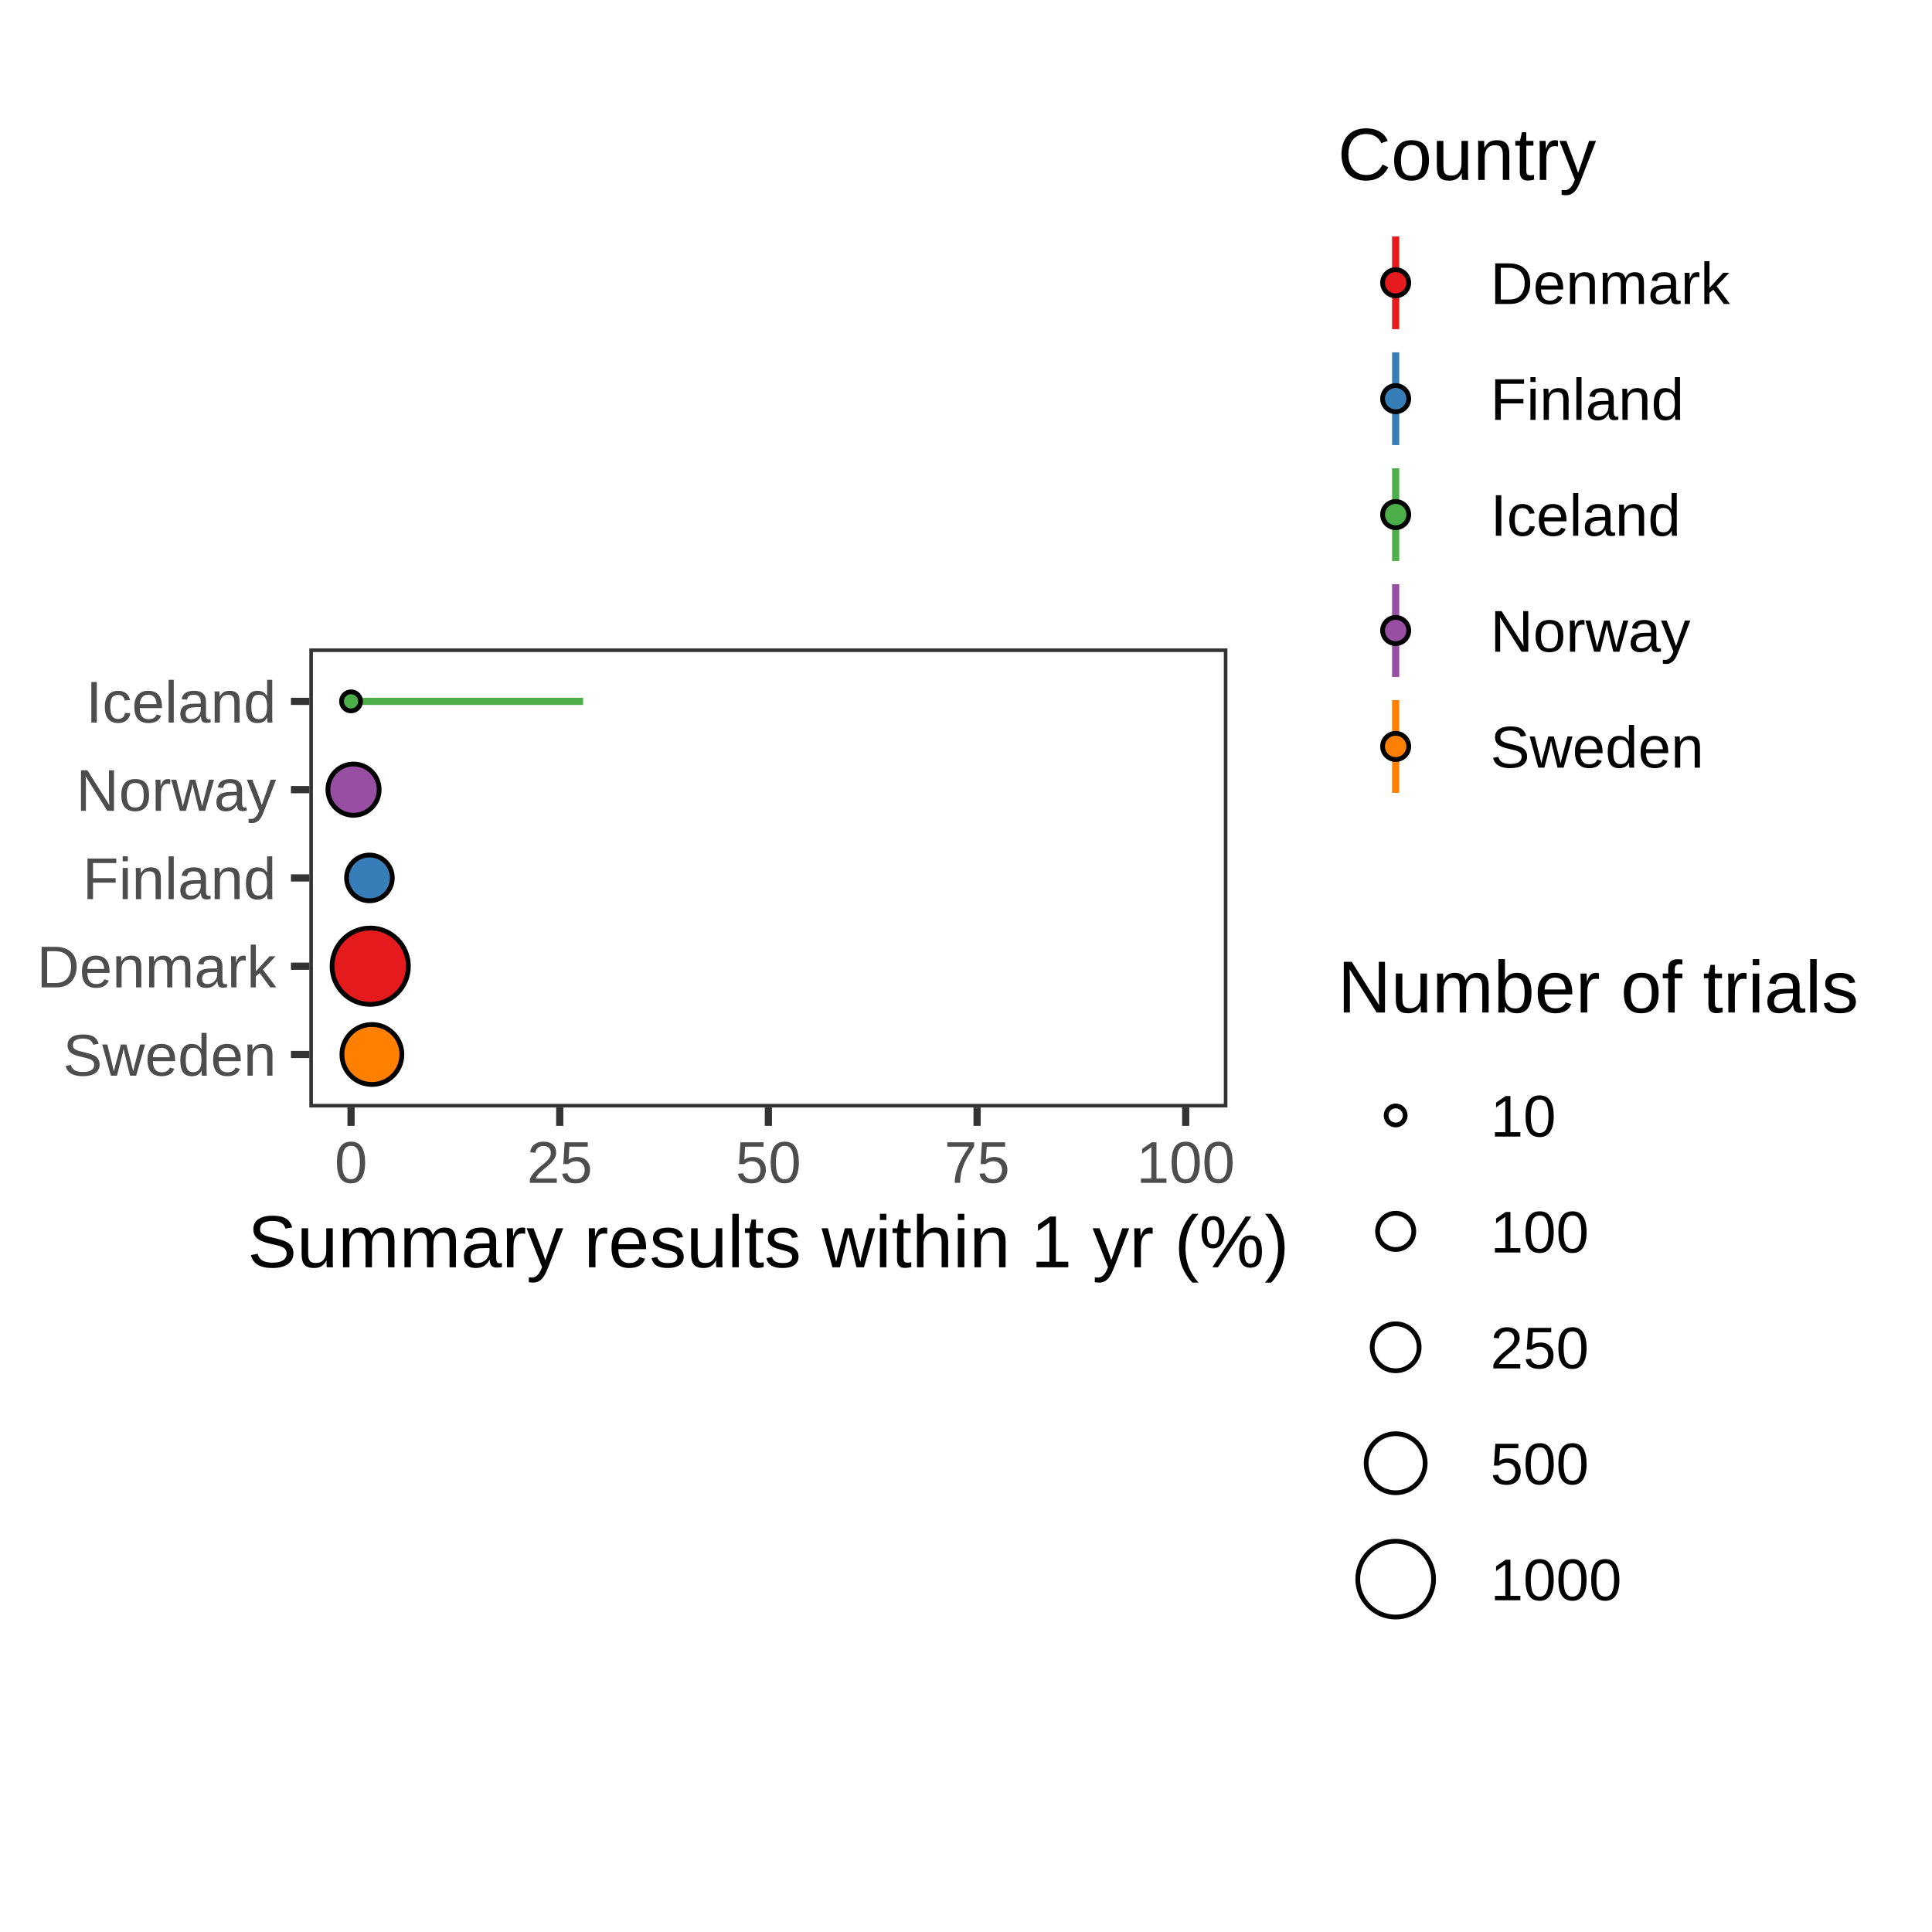
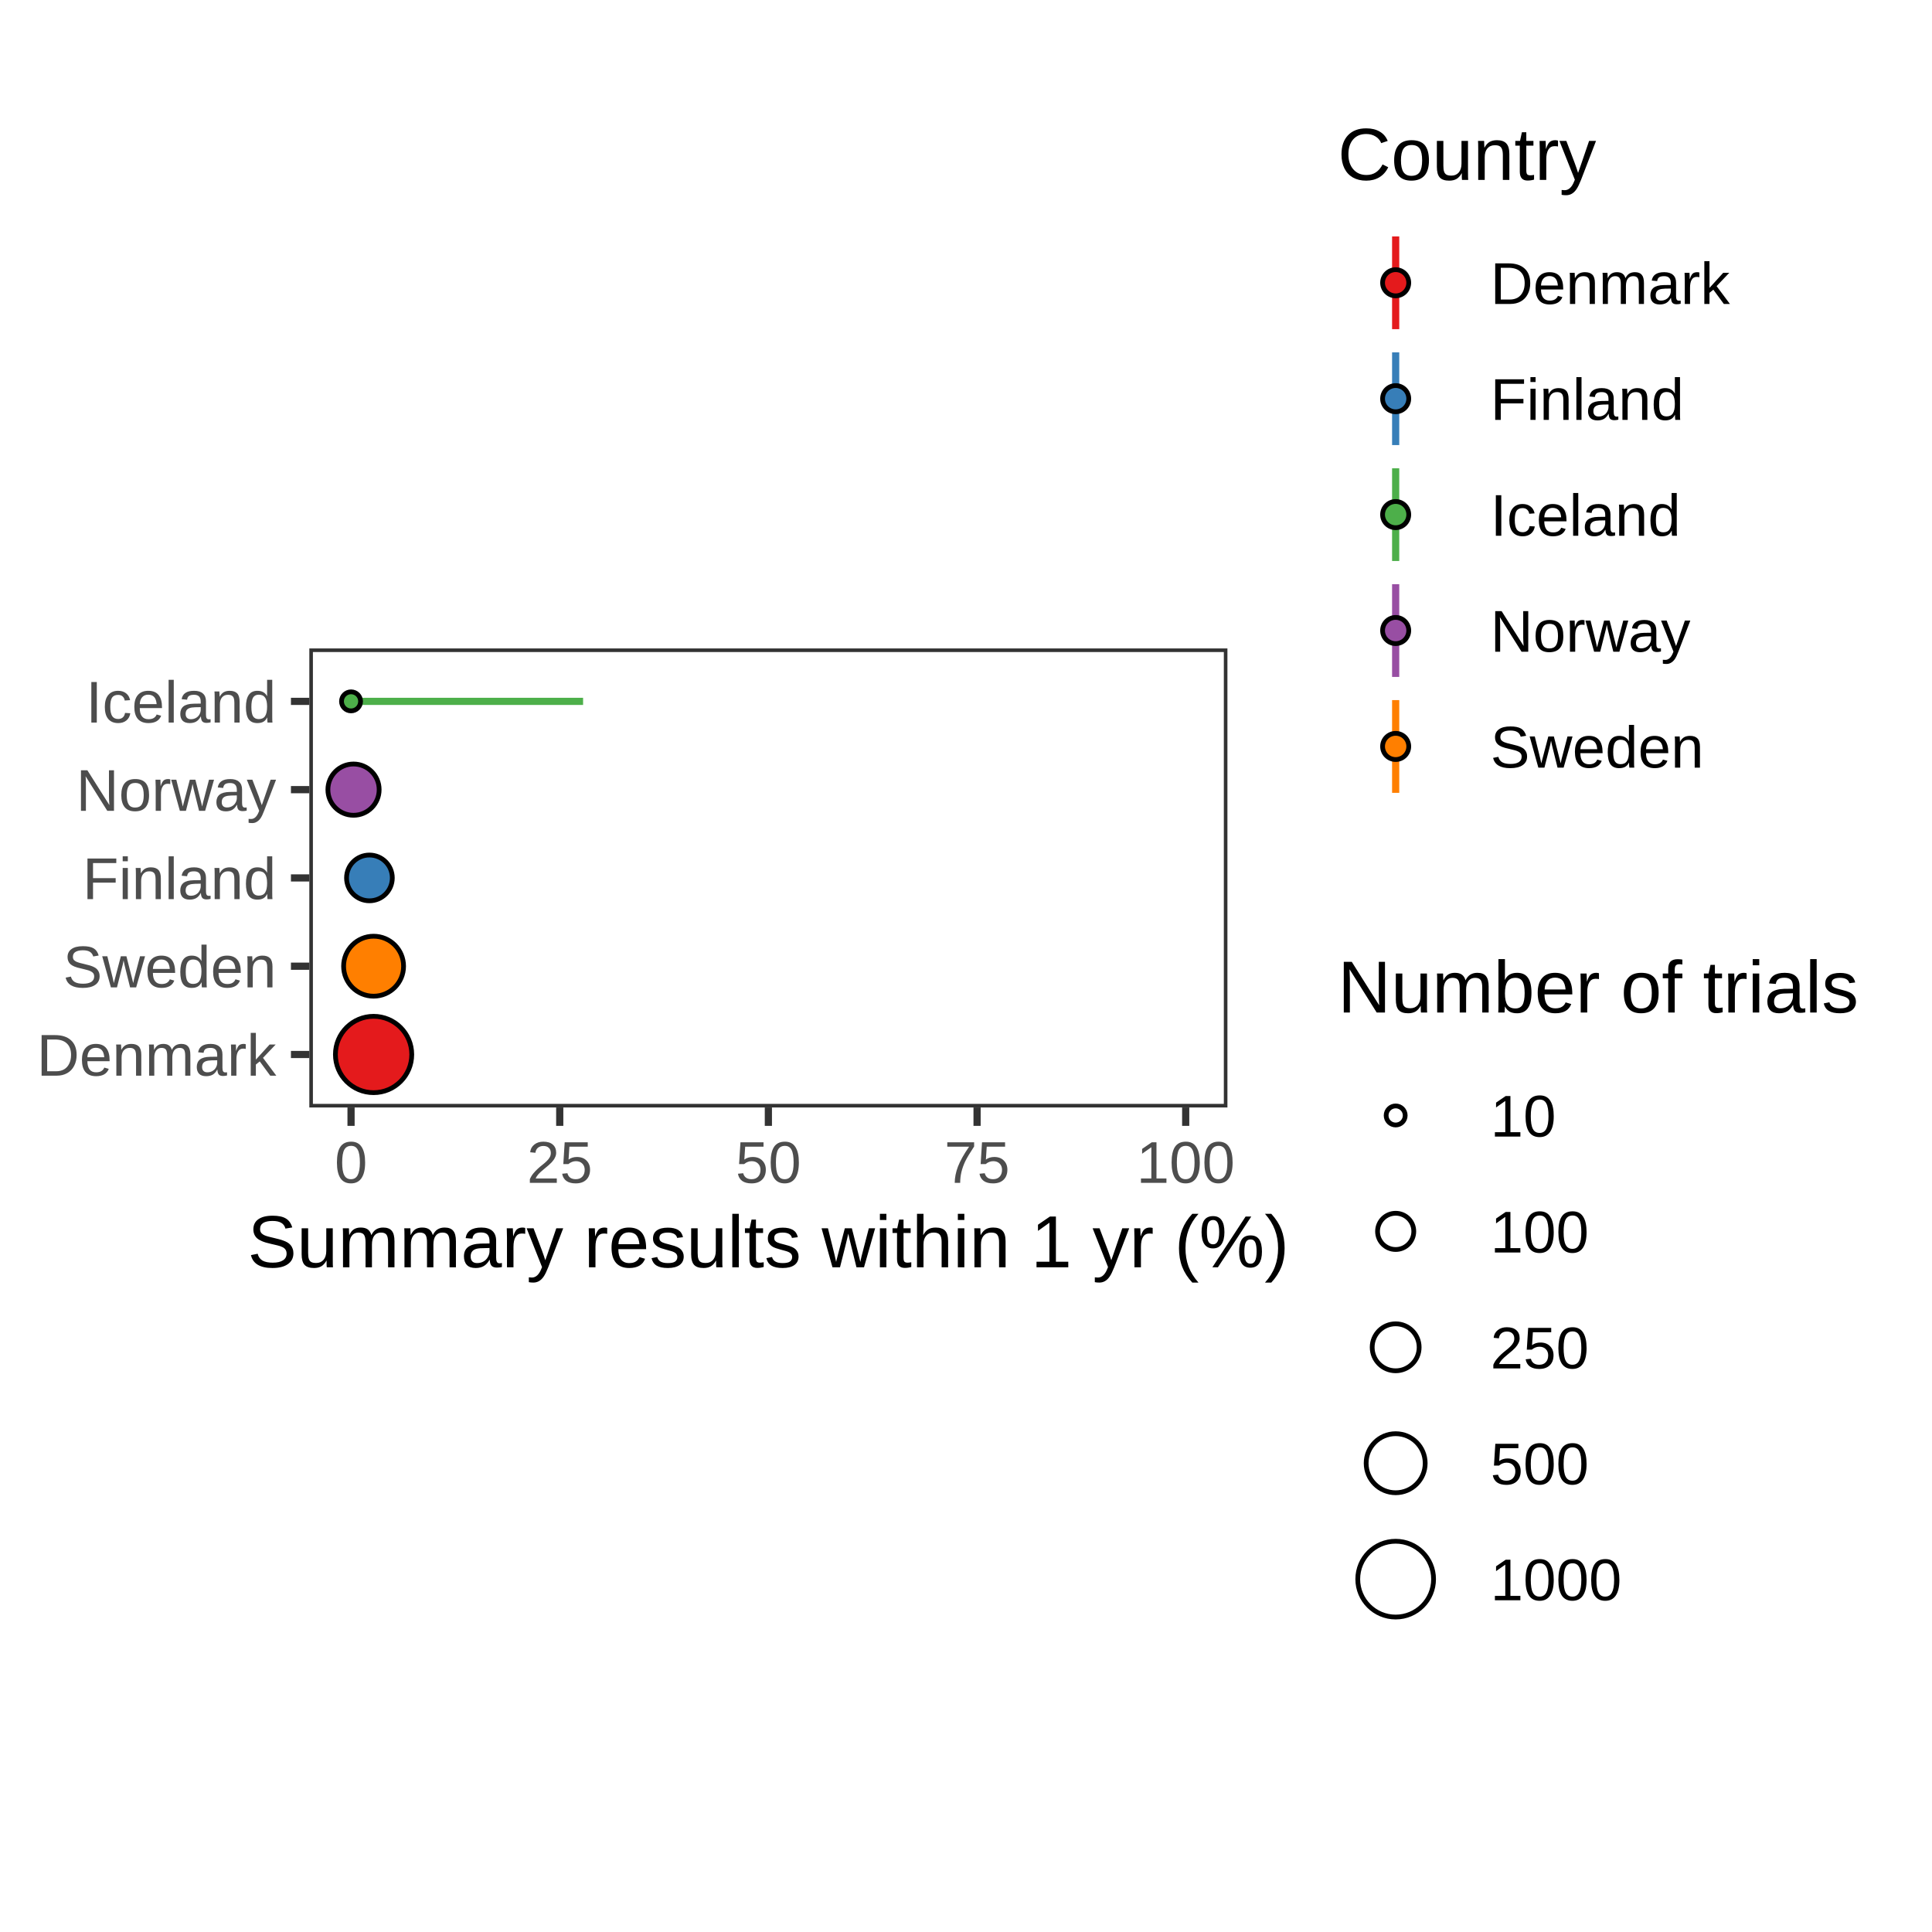
<svg xmlns="http://www.w3.org/2000/svg" class="svglite" width="288.00pt" height="288.00pt" viewBox="0 0 288.00 288.00">
  <defs>
    <style type="text/css">
    .svglite line, .svglite polyline, .svglite polygon, .svglite path, .svglite rect, .svglite circle {
      fill: none;
      stroke: #000000;
      stroke-linecap: round;
      stroke-linejoin: round;
      stroke-miterlimit: 10.00;
    }
    .svglite text {
      white-space: pre;
    }
  </style>
  </defs>
  <rect width="100%" height="100%" style="stroke: none; fill: #FFFFFF;" />
  <defs>
    <clipPath id="cpMC4wMHwyODguMDB8MC4wMHwyODguMDA=">
      <rect x="0.00" y="0.00" width="288.00" height="288.00" />
    </clipPath>
  </defs>
  <g clip-path="url(#cpMC4wMHwyODguMDB8MC4wMHwyODguMDA=)">
</g>
  <defs>
    <clipPath id="cpMC4wMHwyODguMDB8OTEuMTh8MTk2Ljgy">
      <rect x="0.00" y="91.18" width="288.00" height="105.65" />
    </clipPath>
  </defs>
  <g clip-path="url(#cpMC4wMHwyODguMDB8OTEuMTh8MTk2Ljgy)">
    <rect x="0.00" y="91.18" width="288.00" height="105.65" style="stroke-width: 1.07; stroke: #FFFFFF; fill: #FFFFFF;" />
  </g>
  <g clip-path="url(#cpMC4wMHwyODguMDB8MC4wMHwyODguMDA=)">
</g>
  <defs>
    <clipPath id="cpNDYuMTF8MTgyLjk3fDk2LjY2fDE2NS4wOQ==">
      <rect x="46.11" y="96.66" width="136.86" height="68.43" />
    </clipPath>
  </defs>
  <g clip-path="url(#cpNDYuMTF8MTgyLjk3fDk2LjY2fDE2NS4wOQ==)">
    <rect x="46.11" y="96.66" width="136.86" height="68.43" style="stroke-width: 1.07; stroke: none; fill: #FFFFFF;" />
-     <line x1="54.20" y1="144.03" x2="56.56" y2="144.03" style="stroke-width: 1.07; stroke: #E41A1C; stroke-linecap: butt;" />
+     <line x1="54.69" y1="157.19" x2="57.18" y2="157.19" style="stroke-width: 1.07; stroke: #E41A1C; stroke-linecap: butt;" />
    <line x1="53.45" y1="130.87" x2="58.55" y2="130.87" style="stroke-width: 1.07; stroke: #377EB8; stroke-linecap: butt;" />
    <line x1="52.33" y1="104.55" x2="86.92" y2="104.55" style="stroke-width: 1.07; stroke: #4DAF4A; stroke-linecap: butt;" />
    <line x1="52.45" y1="117.71" x2="54.44" y2="117.71" style="stroke-width: 1.07; stroke: #984EA3; stroke-linecap: butt;" />
-     <line x1="54.20" y1="157.19" x2="57.56" y2="157.19" style="stroke-width: 1.07; stroke: #FF7F00; stroke-linecap: butt;" />
-     <circle cx="55.19" cy="144.03" r="5.69" style="stroke-width: 0.71; fill: #E41A1C;" />
+     <line x1="54.32" y1="144.03" x2="57.80" y2="144.03" style="stroke-width: 1.07; stroke: #FF7F00; stroke-linecap: butt;" />
+     <circle cx="55.69" cy="157.19" r="5.69" style="stroke-width: 0.71; fill: #E41A1C;" />
    <circle cx="55.07" cy="130.87" r="3.41" style="stroke-width: 0.71; fill: #377EB8;" />
    <circle cx="52.33" cy="104.55" r="1.42" style="stroke-width: 0.71; fill: #4DAF4A;" />
    <circle cx="52.70" cy="117.71" r="3.82" style="stroke-width: 0.71; fill: #984EA3;" />
-     <circle cx="55.44" cy="157.19" r="4.47" style="stroke-width: 0.71; fill: #FF7F00;" />
+     <circle cx="55.69" cy="144.03" r="4.47" style="stroke-width: 0.71; fill: #FF7F00;" />
    <rect x="46.11" y="96.66" width="136.86" height="68.43" style="stroke-width: 1.07; stroke: #333333;" />
  </g>
  <g clip-path="url(#cpMC4wMHwyODguMDB8MC4wMHwyODguMDA=)">
-     <text x="41.18" y="160.35" text-anchor="end" style="font-size: 8.80px;fill: #4D4D4D; font-family: &quot;Arial&quot;;" textLength="31.80px" lengthAdjust="spacingAndGlyphs">Sweden</text>
-     <text x="41.18" y="147.19" text-anchor="end" style="font-size: 8.80px;fill: #4D4D4D; font-family: &quot;Arial&quot;;" textLength="35.70px" lengthAdjust="spacingAndGlyphs">Denmark</text>
+     <text x="41.18" y="160.35" text-anchor="end" style="font-size: 8.80px;fill: #4D4D4D; font-family: &quot;Arial&quot;;" textLength="35.70px" lengthAdjust="spacingAndGlyphs">Denmark</text>
+     <text x="41.18" y="147.19" text-anchor="end" style="font-size: 8.80px;fill: #4D4D4D; font-family: &quot;Arial&quot;;" textLength="31.80px" lengthAdjust="spacingAndGlyphs">Sweden</text>
    <text x="41.18" y="134.03" text-anchor="end" style="font-size: 8.80px;fill: #4D4D4D; font-family: &quot;Arial&quot;;" textLength="28.86px" lengthAdjust="spacingAndGlyphs">Finland</text>
    <text x="41.18" y="120.87" text-anchor="end" style="font-size: 8.80px;fill: #4D4D4D; font-family: &quot;Arial&quot;;" textLength="29.82px" lengthAdjust="spacingAndGlyphs">Norway</text>
    <text x="41.18" y="107.71" text-anchor="end" style="font-size: 8.80px;fill: #4D4D4D; font-family: &quot;Arial&quot;;" textLength="28.38px" lengthAdjust="spacingAndGlyphs">Iceland</text>
    <polyline points="43.37,157.19 46.11,157.19 " style="stroke-width: 1.07; stroke: #333333; stroke-linecap: butt;" />
    <polyline points="43.37,144.03 46.11,144.03 " style="stroke-width: 1.07; stroke: #333333; stroke-linecap: butt;" />
    <polyline points="43.37,130.87 46.11,130.87 " style="stroke-width: 1.07; stroke: #333333; stroke-linecap: butt;" />
    <polyline points="43.37,117.71 46.11,117.71 " style="stroke-width: 1.07; stroke: #333333; stroke-linecap: butt;" />
    <polyline points="43.37,104.55 46.11,104.55 " style="stroke-width: 1.07; stroke: #333333; stroke-linecap: butt;" />
    <polyline points="52.33,167.83 52.33,165.09 " style="stroke-width: 1.07; stroke: #333333; stroke-linecap: butt;" />
    <polyline points="83.44,167.83 83.44,165.09 " style="stroke-width: 1.07; stroke: #333333; stroke-linecap: butt;" />
    <polyline points="114.54,167.83 114.54,165.09 " style="stroke-width: 1.07; stroke: #333333; stroke-linecap: butt;" />
    <polyline points="145.65,167.83 145.65,165.09 " style="stroke-width: 1.07; stroke: #333333; stroke-linecap: butt;" />
    <polyline points="176.75,167.83 176.75,165.09 " style="stroke-width: 1.07; stroke: #333333; stroke-linecap: butt;" />
    <text x="52.33" y="176.33" text-anchor="middle" style="font-size: 8.80px;fill: #4D4D4D; font-family: &quot;Arial&quot;;" textLength="4.90px" lengthAdjust="spacingAndGlyphs">0</text>
    <text x="83.44" y="176.33" text-anchor="middle" style="font-size: 8.80px;fill: #4D4D4D; font-family: &quot;Arial&quot;;" textLength="9.79px" lengthAdjust="spacingAndGlyphs">25</text>
    <text x="114.54" y="176.33" text-anchor="middle" style="font-size: 8.80px;fill: #4D4D4D; font-family: &quot;Arial&quot;;" textLength="9.79px" lengthAdjust="spacingAndGlyphs">50</text>
    <text x="145.65" y="176.33" text-anchor="middle" style="font-size: 8.80px;fill: #4D4D4D; font-family: &quot;Arial&quot;;" textLength="9.79px" lengthAdjust="spacingAndGlyphs">75</text>
    <text x="176.75" y="176.33" text-anchor="middle" style="font-size: 8.80px;fill: #4D4D4D; font-family: &quot;Arial&quot;;" textLength="14.69px" lengthAdjust="spacingAndGlyphs">100</text>
    <text x="114.54" y="188.91" text-anchor="middle" style="font-size: 11.00px; font-family: &quot;Arial&quot;;" textLength="155.25px" lengthAdjust="spacingAndGlyphs">Summary results within 1 yr (%)</text>
    <rect x="193.93" y="12.23" width="69.42" height="113.16" style="stroke-width: 1.07; stroke: none; fill: #FFFFFF;" />
    <text x="199.41" y="26.82" style="font-size: 11.00px; font-family: &quot;Arial&quot;;" textLength="38.52px" lengthAdjust="spacingAndGlyphs">Country</text>
    <rect x="199.41" y="33.51" width="17.28" height="17.28" style="stroke-width: 1.07; stroke: none; fill: #FFFFFF;" />
    <line x1="208.05" y1="49.07" x2="208.05" y2="35.24" style="stroke-width: 1.07; stroke: #E41A1C; stroke-linecap: butt;" />
    <circle cx="208.05" cy="42.15" r="1.95" style="stroke-width: 0.71; fill: #E41A1C;" />
    <rect x="199.41" y="50.79" width="17.28" height="17.28" style="stroke-width: 1.07; stroke: none; fill: #FFFFFF;" />
    <line x1="208.05" y1="66.35" x2="208.05" y2="52.52" style="stroke-width: 1.07; stroke: #377EB8; stroke-linecap: butt;" />
    <circle cx="208.05" cy="59.43" r="1.95" style="stroke-width: 0.71; fill: #377EB8;" />
    <rect x="199.41" y="68.07" width="17.28" height="17.28" style="stroke-width: 1.07; stroke: none; fill: #FFFFFF;" />
    <line x1="208.05" y1="83.63" x2="208.05" y2="69.80" style="stroke-width: 1.07; stroke: #4DAF4A; stroke-linecap: butt;" />
    <circle cx="208.05" cy="76.71" r="1.95" style="stroke-width: 0.71; fill: #4DAF4A;" />
    <rect x="199.41" y="85.35" width="17.28" height="17.28" style="stroke-width: 1.07; stroke: none; fill: #FFFFFF;" />
    <line x1="208.05" y1="100.91" x2="208.05" y2="87.08" style="stroke-width: 1.07; stroke: #984EA3; stroke-linecap: butt;" />
    <circle cx="208.05" cy="93.99" r="1.95" style="stroke-width: 0.71; fill: #984EA3;" />
    <rect x="199.41" y="102.63" width="17.28" height="17.28" style="stroke-width: 1.07; stroke: none; fill: #FFFFFF;" />
    <line x1="208.05" y1="118.19" x2="208.05" y2="104.36" style="stroke-width: 1.07; stroke: #FF7F00; stroke-linecap: butt;" />
    <circle cx="208.05" cy="111.27" r="1.95" style="stroke-width: 0.71; fill: #FF7F00;" />
    <text x="222.17" y="45.31" style="font-size: 8.80px; font-family: &quot;Arial&quot;;" textLength="35.70px" lengthAdjust="spacingAndGlyphs">Denmark</text>
    <text x="222.17" y="62.59" style="font-size: 8.80px; font-family: &quot;Arial&quot;;" textLength="28.86px" lengthAdjust="spacingAndGlyphs">Finland</text>
    <text x="222.17" y="79.87" style="font-size: 8.80px; font-family: &quot;Arial&quot;;" textLength="28.38px" lengthAdjust="spacingAndGlyphs">Iceland</text>
    <text x="222.17" y="97.15" style="font-size: 8.80px; font-family: &quot;Arial&quot;;" textLength="29.82px" lengthAdjust="spacingAndGlyphs">Norway</text>
    <text x="222.17" y="114.43" style="font-size: 8.80px; font-family: &quot;Arial&quot;;" textLength="31.80px" lengthAdjust="spacingAndGlyphs">Sweden</text>
    <rect x="193.93" y="136.35" width="88.59" height="113.16" style="stroke-width: 1.07; stroke: none; fill: #FFFFFF;" />
    <text x="199.41" y="150.94" style="font-size: 11.00px; font-family: &quot;Arial&quot;;" textLength="77.63px" lengthAdjust="spacingAndGlyphs">Number of trials</text>
    <rect x="199.41" y="157.64" width="17.28" height="17.28" style="stroke-width: 1.07; stroke: none; fill: #FFFFFF;" />
    <circle cx="208.05" cy="166.28" r="1.42" style="stroke-width: 0.71;" />
    <rect x="199.41" y="174.92" width="17.28" height="17.28" style="stroke-width: 1.07; stroke: none; fill: #FFFFFF;" />
    <circle cx="208.05" cy="183.56" r="2.70" style="stroke-width: 0.71;" />
    <rect x="199.41" y="192.20" width="17.28" height="17.28" style="stroke-width: 1.07; stroke: none; fill: #FFFFFF;" />
    <circle cx="208.05" cy="200.84" r="3.50" style="stroke-width: 0.71;" />
    <rect x="199.41" y="209.48" width="17.28" height="17.28" style="stroke-width: 1.07; stroke: none; fill: #FFFFFF;" />
    <circle cx="208.05" cy="218.12" r="4.40" style="stroke-width: 0.71;" />
    <rect x="199.41" y="226.76" width="17.28" height="17.28" style="stroke-width: 1.07; stroke: none; fill: #FFFFFF;" />
    <circle cx="208.05" cy="235.40" r="5.65" style="stroke-width: 0.71;" />
    <text x="222.17" y="169.43" style="font-size: 8.80px; font-family: &quot;Arial&quot;;" textLength="9.79px" lengthAdjust="spacingAndGlyphs">10</text>
    <text x="222.17" y="186.71" style="font-size: 8.80px; font-family: &quot;Arial&quot;;" textLength="14.69px" lengthAdjust="spacingAndGlyphs">100</text>
    <text x="222.17" y="203.99" style="font-size: 8.80px; font-family: &quot;Arial&quot;;" textLength="14.69px" lengthAdjust="spacingAndGlyphs">250</text>
    <text x="222.17" y="221.27" style="font-size: 8.80px; font-family: &quot;Arial&quot;;" textLength="14.69px" lengthAdjust="spacingAndGlyphs">500</text>
    <text x="222.17" y="238.55" style="font-size: 8.80px; font-family: &quot;Arial&quot;;" textLength="19.58px" lengthAdjust="spacingAndGlyphs">1000</text>
  </g>
</svg>
